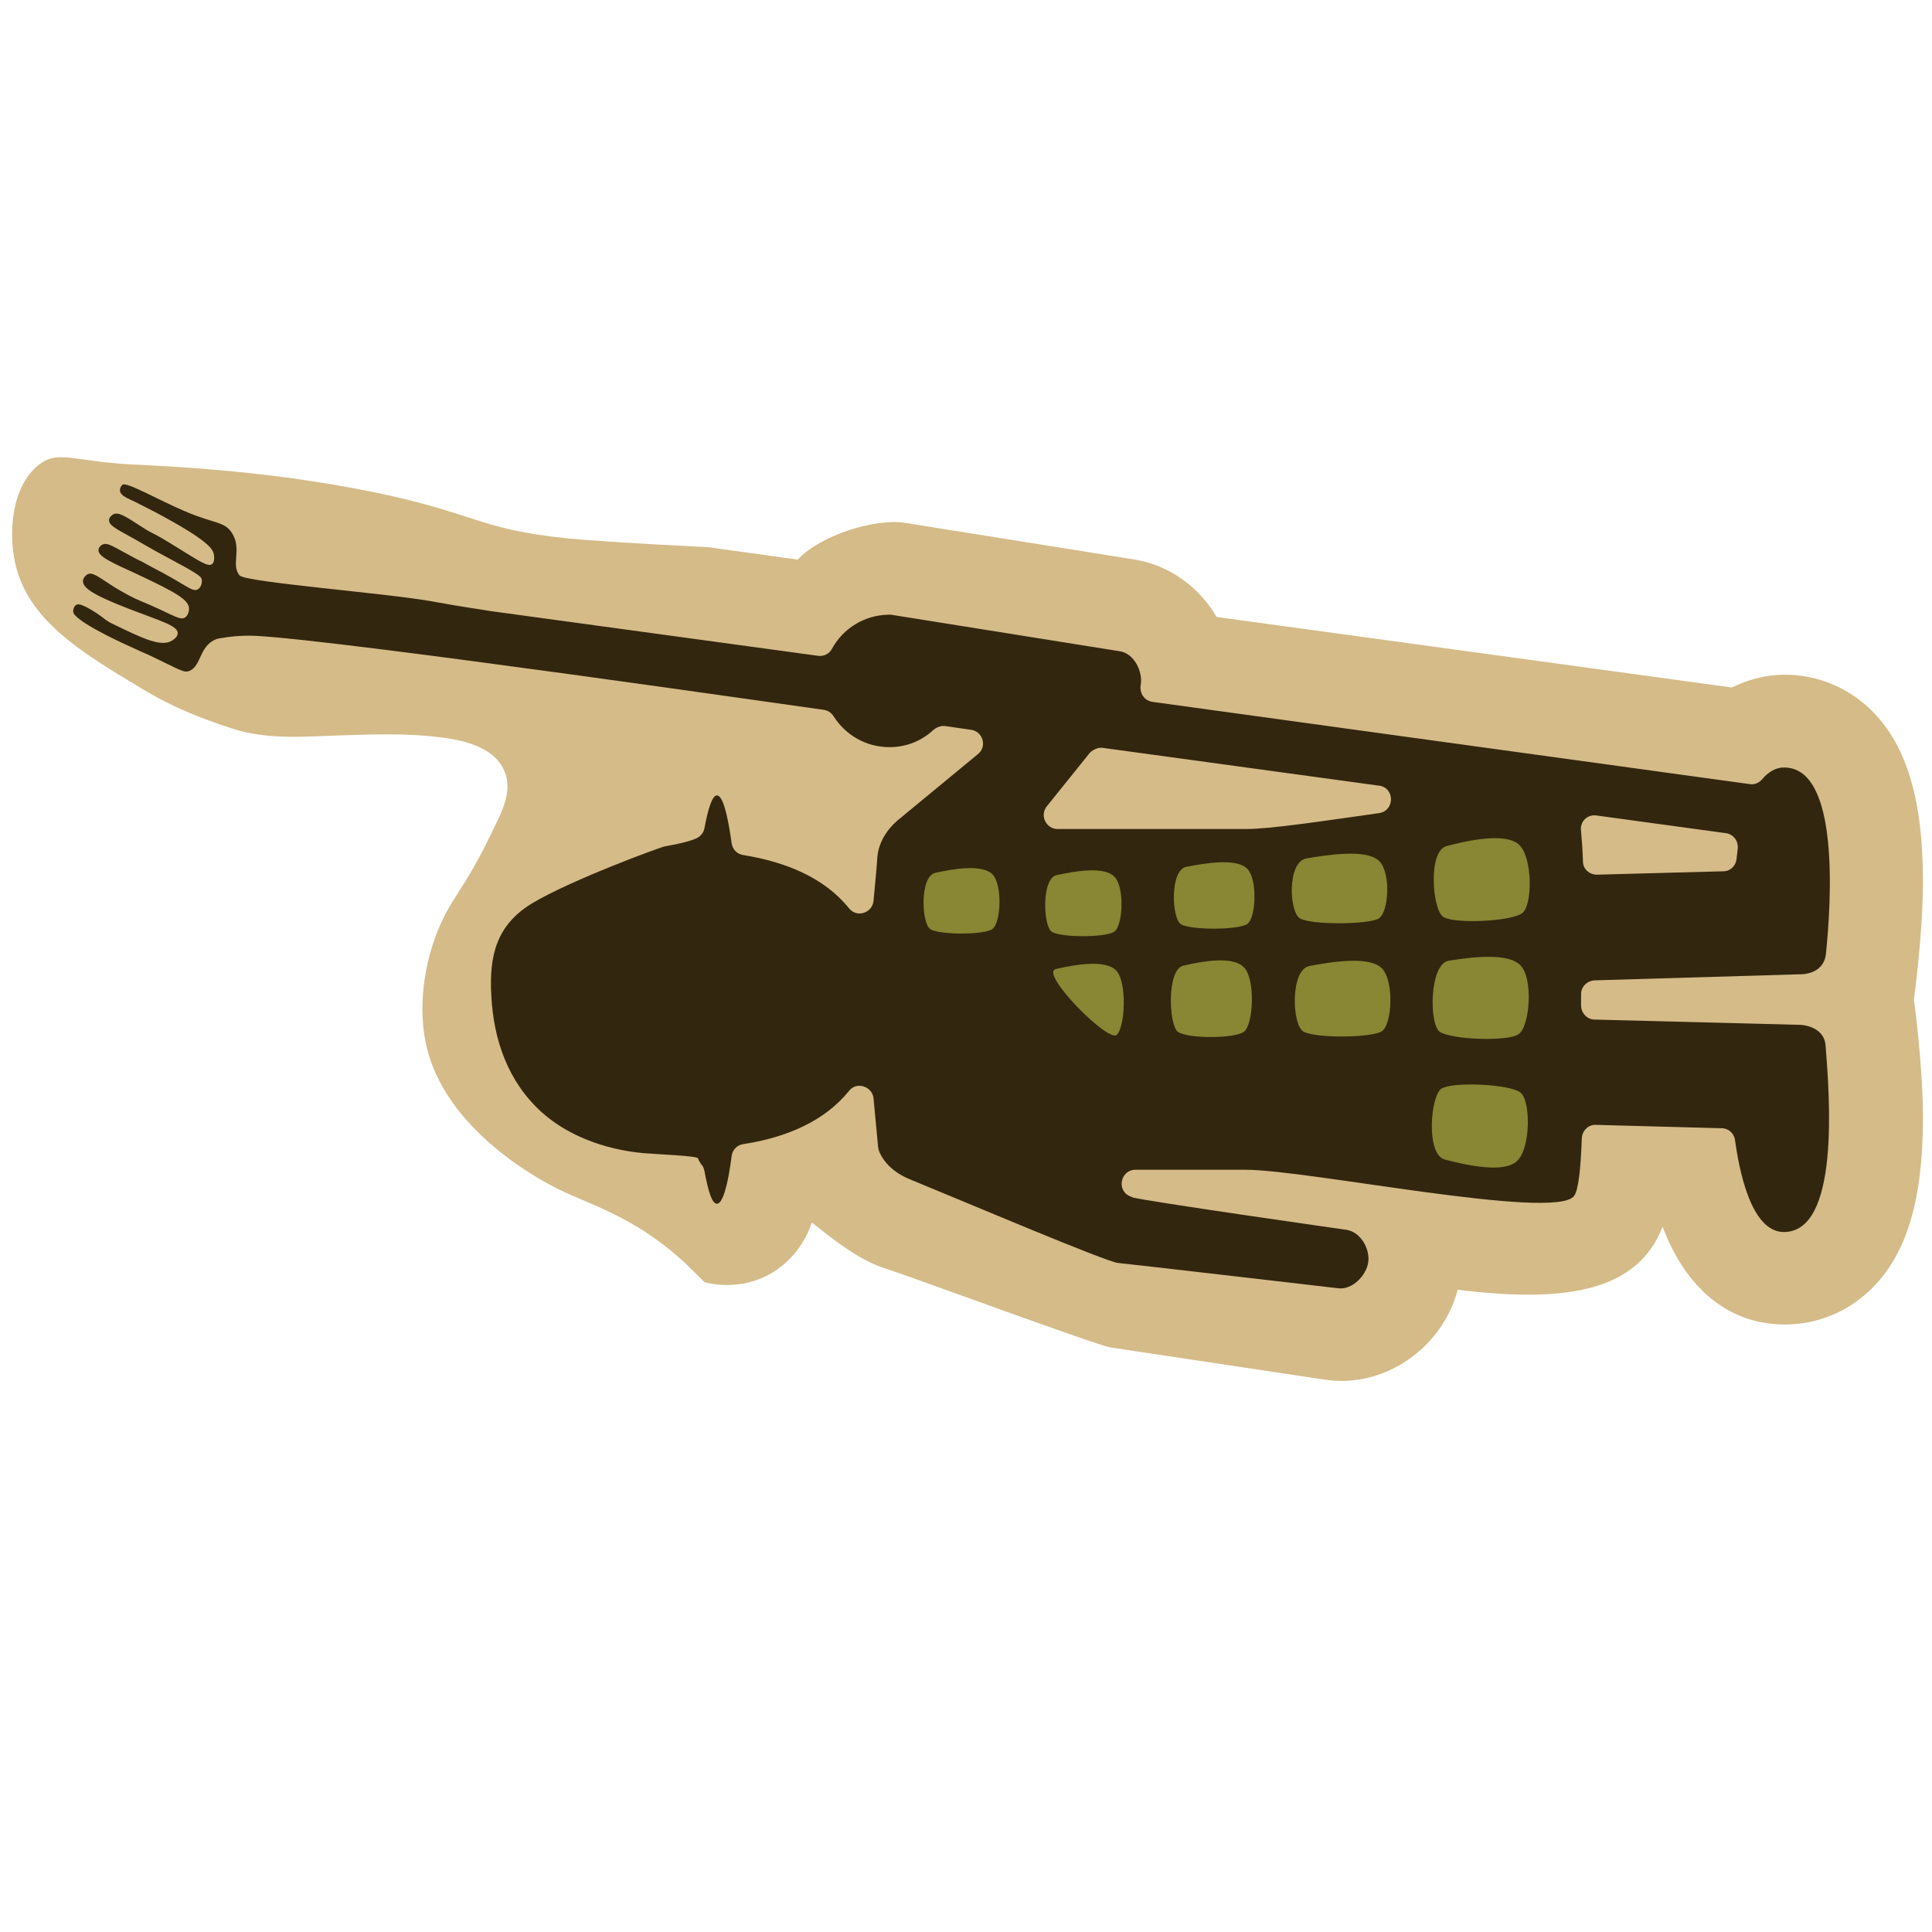
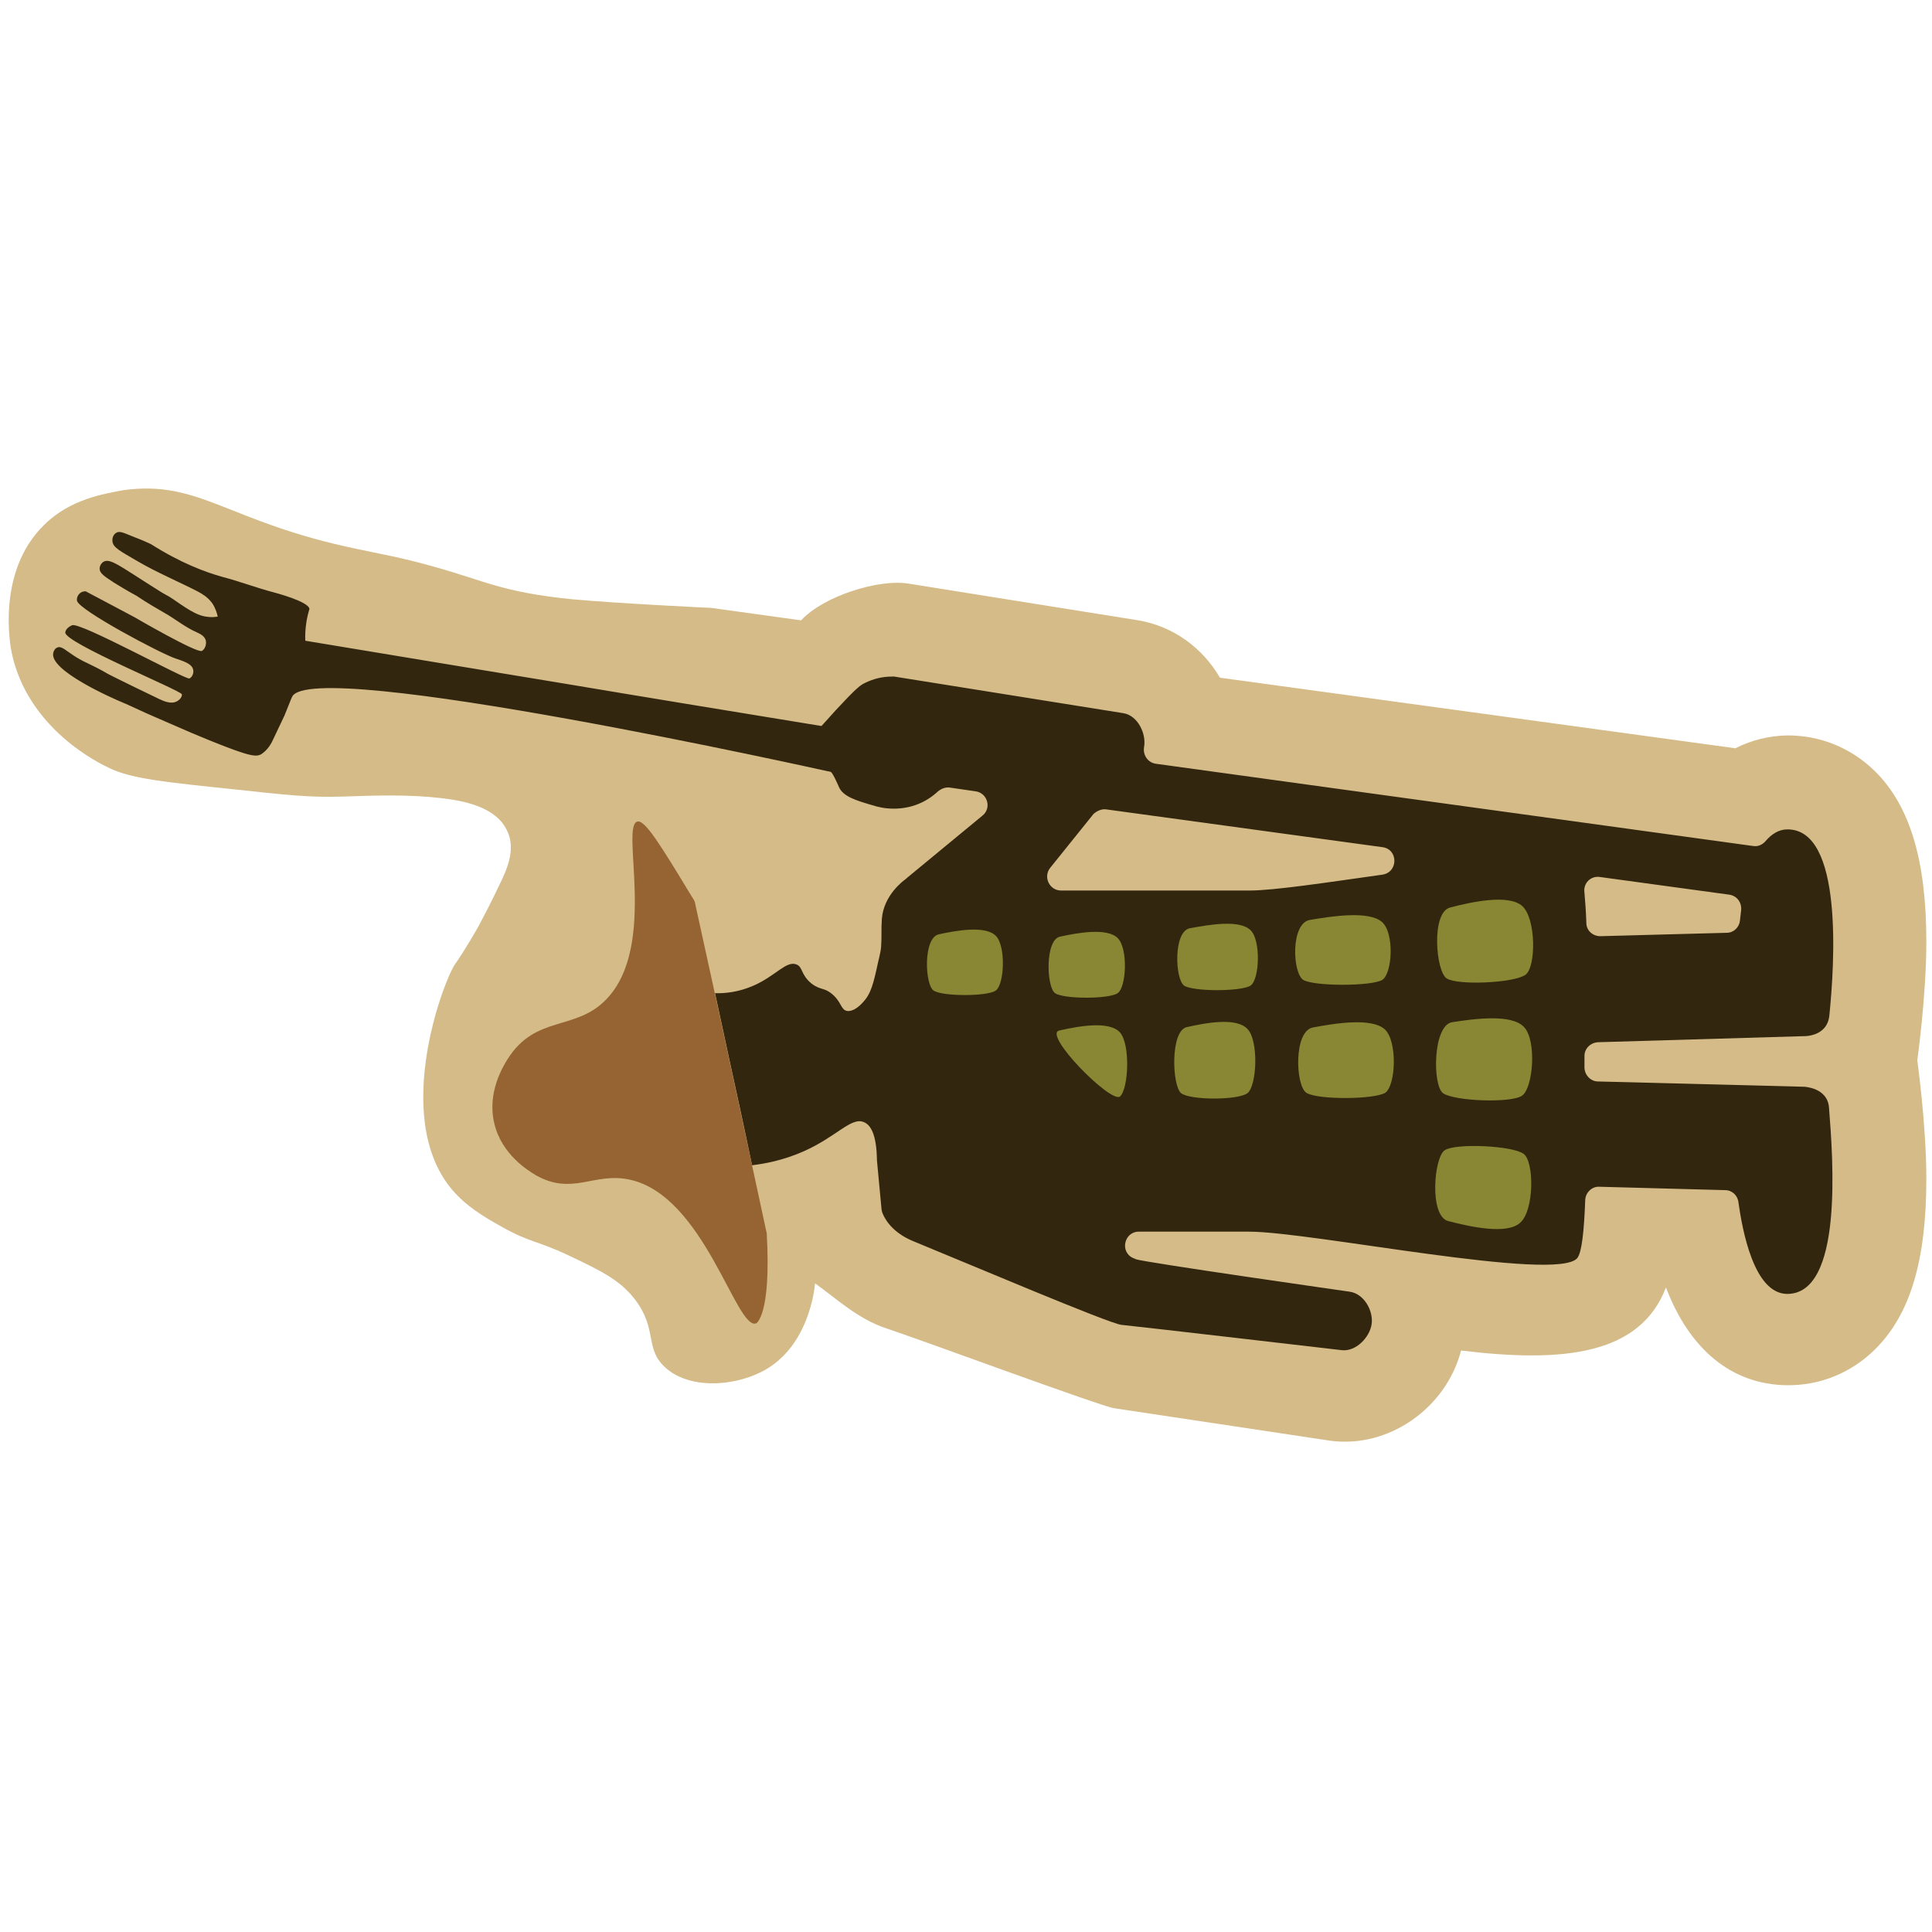
<svg xmlns="http://www.w3.org/2000/svg" version="1.1" id="레이어_1" x="0px" y="0px" viewBox="0 0 512 512" style="enable-background:new 0 0 512 512;" xml:space="preserve">
  <style type="text/css">
	.st0{fill:#D4BB88;}
	.st1{fill:#33260E;}
	.st2{fill:#898634;}
+ 	.st3{fill:#956432;}
</style>
  <g>
-     <path class="st0" d="M10.8,122.8c-7.5,5.3-8.7,17.7-6.8,26.3c3.3,15.3,17.6,23.8,33.6,33.4c6.9,4.2,13.9,7.3,23.7,10.5   c9.3,3.1,19.1,2.2,28.6,1.9c8.6-0.3,17.5-0.6,26,0.4c6.3,0.7,14.9,2.4,17.7,8.9c2.6,5.7-1.1,11.8-3.5,16.9   c-4.4,9.2-8,14.3-10.4,18.2c-6.9,11.2-9.2,26-6.9,36.9c4.7,23.6,31.8,37.3,35.3,39c8.6,4.2,19.4,7.1,32,18.2   c2.9,2.6,5.1,4.9,6.6,6.4c1.5,0.4,9.9,2.4,18.1-2.6c7.3-4.5,9.8-11.5,10.3-13.2c0.3-0.1,10.8,9.4,18.8,11.9   c8.3,2.7,57.5,20.9,60.5,21.2l57.2,8.6c15.5,2.1,30.7-8.6,34.7-23.9c27.1,3.3,47.4,1.2,54.3-16.7c6.2,16.3,17.3,25.7,32,25.9   c8.8,0.1,17-3.2,23.4-9.5c9.3-9.2,13.6-23.5,13.6-45.2c0-14.3-2.4-31.4-2.4-31.4s2.4-17.1,2.4-31.4c0-21.7-4.4-36.1-13.6-45.2   c-6.3-6.2-14.6-9.6-23.4-9.5c-4.8,0.1-9.5,1.3-13.6,3.4l-136.6-18.7c-4.6-7.9-12.3-13.6-21.6-15.2l-60.7-9.7   c-8.1-1.4-22.8,3.3-28.7,9.7l-23.8-3.3c0,0-23.7-1.1-37-2.3c-25.5-2.6-24.3-7.2-56.8-13.3c-24.3-4.5-44.9-5.6-56.4-6.2   C20.4,122.6,15.8,119.2,10.8,122.8z" />
-     <path class="st1" d="M63.5,152.5c-2.4-2.8,0.7-6.9-2-11.2c-2-3.2-4.6-2.4-12.7-5.9c-7-3-15.5-7.9-16.4-6.9   c-0.8,0.9-0.6,1.6-0.6,1.6c0,0,0,0,0,0c0.2,1.3,1.9,1.9,4.2,3c0.4,0.2,2,1,5.3,2.7c14,7.5,15.2,9.7,15.4,11.3   c0.1,0.4,0.2,1.8-0.5,2.4c-1.1,0.8-3.4-0.8-9.4-4.5c-7.9-4.9-5.4-2.9-9.1-5.3c-4.5-2.9-6.3-4.1-7.7-3.4c-0.5,0.3-1.1,0.9-1.1,1.5   c-0.1,1.4,2,2.4,5.4,4.3c0,0,1.3,0.7,6.5,3.7c4.6,2.6,12.2,6.3,12.6,7.5c0.3,1-0.1,2.4-1,2.9c-1.3,0.7-2.7-0.8-9.1-4.3   c-0.5-0.3-1.8-0.9-4.3-2.3c-2.3-1.3-2.1-1-4.4-2.3c-4.7-2.5-6.1-3.6-7.4-3c-0.1,0-1,0.5-1.1,1.4c-0.2,1.8,3.6,3.4,10.1,6.4   c10.9,5.1,13.8,6.9,13.9,9.2c0,0.8-0.3,1.8-1,2.3c-1.3,0.9-2.8-0.4-9.4-3.3c-3.1-1.3-4.8-2-7.5-3.6c-0.7-0.4-1.4-0.8-2.2-1.3   c-3.8-2.4-5.4-3.9-6.8-3.2c-0.7,0.4-1.3,1.2-1.2,2c0.2,1.5,1.9,3.2,12.3,7.2c8.3,3.2,12.8,4.4,12.8,6.4c0,1-1.1,1.7-1.4,1.9   c-2.9,1.9-7.7-0.4-16.1-4.5c-0.2-0.1-0.5-0.2-0.9-0.5c-0.9-0.5-1.4-1.1-3.4-2.4c-4-2.6-4.9-2.2-5.1-2c-0.7,0.4-0.8,1.4-0.8,1.7   c0,0,0,0,0,0.1c0,2.3,12.8,8.2,12.8,8.2c4.5,2.1,6.8,3.1,7.5,3.4c8,3.8,9,4.7,10.5,4.1c3.2-1.3,2.6-6.7,7.1-8.4   c0.4-0.2,0.9-0.2,2-0.4c0.4-0.1,4.3-0.7,8.4-0.5c23.3,1.2,148.6,19.4,150.5,19.6c1.1,0.1,2,0.7,2.7,1.7c3.1,4.9,8.5,8.2,14.8,8.2   c4.6,0,8.6-1.7,11.7-4.6c0.9-0.7,1.9-1.1,3-1l6.9,1c3.2,0.4,4.4,4.5,1.8,6.5l-20,16.5c-0.1,0.1-0.1,0.1-0.2,0.2   c-0.7,0.5-5.9,4.3-6.4,10.6c-0.1,1.9-0.5,6.3-1,11.5c-0.3,3.3-4.5,4.6-6.5,2c-6.4-7.9-16.3-12.2-28-14.1c-1.6-0.2-2.9-1.5-3.1-3.1   c-1.1-7.9-2.4-12.7-3.9-12.7c-1.2,0-2.3,3.2-3.3,8.6c-0.2,1.3-1.1,2.3-2.2,2.8c-2.1,0.9-5,1.5-8.3,2.1c-1.2,0.2-25.1,9-35.2,15.1   c-9.4,5.7-11.4,13.8-10.8,24.4c0.6,11.8,4.4,22.8,13.3,30.9c9.8,8.8,22.6,10.5,27.1,10.9c3.5,0.3,14.4,0.7,14.4,1.4   c0,0.2,0.5,1.2,1.2,2c0.2,0.3,0.4,0.9,0.5,1.4c1,5.4,2,8.6,3.3,8.6c1.5,0,2.9-4.8,3.9-12.7c0.2-1.6,1.5-2.9,3.1-3.1   c11.7-1.8,21.6-6.2,28-14.1c2-2.6,6.2-1.2,6.5,2l1.2,12.8c0,0.3,0.1,0.6,0.2,1c0.5,1.4,2.4,5.3,8.4,7.7c14.4,5.9,51.8,21.8,55,22.1   c3.3,0.3,58.3,6.7,58.3,6.7c3.8,0.5,7.5-3.4,8-6.9s-2-8.1-5.9-8.6c0,0-54.7-7.8-56.6-8.6c-0.2-0.1-0.4-0.2-0.7-0.3   c-3.6-1.6-2.4-7,1.5-7h29.2c16.5,0,81.7,13.5,87,7c1.2-1.5,1.8-7.2,2.1-15.4c0.1-2,1.8-3.6,3.7-3.5c13.4,0.4,27.4,0.7,33.4,0.9   c1.8,0,3.3,1.4,3.5,3.2c1,7.1,4,24.1,12.8,24.3c15,0.2,12.3-35.6,11.2-49.4c-0.4-5.3-6.6-5.5-6.6-5.5l-54.6-1.4   c-1.9,0-3.5-1.6-3.6-3.6c0-0.5,0-1.1,0-1.6s0-1.1,0-1.6c0-1.9,1.6-3.5,3.6-3.6l54.2-1.6c0,0,6.5,0.4,7.1-5.5   c1.4-13.8,3.7-49.5-11.2-49.3c-2.2,0-4.2,1.3-5.7,3.1c-0.9,1-2,1.5-3.3,1.3L305.4,186c-2.1-0.3-3.5-2.3-3.1-4.5   c0.6-3.5-1.7-8.3-5.5-8.9l-60.7-9.7c-0.2,0-0.4,0-0.6,0c-6.5,0.1-12.1,3.7-15,9c-0.7,1.4-2.2,2.1-3.7,1.9l-87.1-11.9   c-0.2-0.1-7-1-15.6-2.6C101.4,157.1,65.1,154.3,63.5,152.5z M423,216.1l34.4,4.7c2,0.3,3.4,2.1,3.1,4.3c-0.1,1-0.2,1.8-0.3,2.6   c-0.2,1.8-1.7,3.2-3.5,3.2c-6.2,0.2-20,0.5-33.5,0.9c-2,0-3.7-1.5-3.7-3.5c-0.1-3-0.3-5.7-0.5-8C418.6,217.8,420.6,215.8,423,216.1   z M292.3,198.2l73.1,10c4.3,0.5,4.3,6.7,0,7.3c-14.9,2.1-28.7,4.2-35.2,4.2h-49.9c-3.1,0-4.8-3.6-2.9-6l11.5-14.3   C289.8,198.6,291.1,198,292.3,198.2z M59.6,150.1C59.6,150.1,59.5,150.1,59.6,150.1C59.5,150.1,59.6,150.1,59.6,150.1L59.6,150.1z" />
+     <path class="st0" d="M11.7,139.1c-12.8,12.5-8.9,32.4-8.6,33.9c4.3,20.2,23.2,29.3,26,30.6c5.8,2.8,14.9,3.7,33.1,5.6   c13.1,1.4,19.6,2.2,28.6,1.9c8.6-0.3,17.5-0.6,26,0.4c6.3,0.7,14.9,2.4,17.7,8.9c2.6,5.7-1.1,11.8-3.5,16.9c-1.5,3.1-2.9,5.7-4.1,8   c-3.2,5.7-5.9,9.7-6.3,10.2c-3.3,4.9-17.6,43,0.7,61.4c3.8,3.9,9,6.7,12,8.4c7.2,4,9.4,3.6,17.4,7.4c8.6,4.1,13.6,6.5,17.6,11.7   c6,7.9,2.5,12.9,7.9,17.9c6.1,5.7,17.5,5.3,25.5,1.3c12.7-6.3,14.2-22.3,14.3-23.5c5.6,4,11.3,9.4,18.8,11.9   c8.3,2.7,57.5,20.9,60.5,21.2l57.2,8.6c15.5,2.1,30.7-8.6,34.7-23.9c27.1,3.3,47.4,1.2,54.3-16.7c6.2,16.3,17.3,25.7,32,25.9   c8.8,0.1,17-3.2,23.4-9.5c9.3-9.2,13.6-23.5,13.6-45.2c0-14.3-2.4-31.4-2.4-31.4s2.4-17.1,2.4-31.4c0-21.7-4.4-36.1-13.6-45.2   c-6.3-6.2-14.6-9.6-23.4-9.5c-4.8,0.1-9.5,1.3-13.6,3.4l-136.6-18.7c-4.6-7.9-12.3-13.6-21.6-15.2l-60.7-9.7   c-8.1-1.4-22.8,3.3-28.7,9.7l-23.8-3.3c0,0-23.7-1.1-37-2.3c-18.7-1.9-23-4.9-36.8-8.7c-8.8-2.5-14.1-3.3-20-4.6   c-34.4-7.1-41.7-18.4-62-15.6C27.5,130.9,18.7,132.2,11.7,139.1z" />
+     <path class="st1" d="M30.8,141.2c-0.7,0.4-1.1,1.3-1,2.2c0.1,1.7,2,2.6,6.6,5.3c5.1,3,11.5,5.7,16.1,8.1c1.1,0.6,2.5,1.4,3.7,3   c0.9,1.3,1.3,2.7,1.5,3.6c-0.6,0.1-1.4,0.2-2.4,0.1c-2.5-0.2-4.4-1.2-9.4-4.7c-2.2-1.5-0.8-0.3-5.9-3.6c-8.1-5.1-10.9-7.4-12.6-6.3   c-0.6,0.4-1,1.1-1,1.8c0,1.2,1.2,2,3.8,3.7c1.6,1,3.6,2.2,6,3.5c2.8,1.9,5.3,3.3,7,4.3c3.1,1.7,5.8,4,9,5.4c0.6,0.3,1.9,0.8,2.3,2   c0.3,1-0.1,2.4-1,2.9c-1.3,0.7-17.8-8.9-17.8-8.9c-0.4-0.2-3.7-2-13-6.9c-0.2,0-1.1,0-1.7,0.7c-0.5,0.5-0.7,1.2-0.6,1.8   c0.5,2.5,22.2,14,26.1,15.3c1.7,0.6,4.4,1.3,4.7,3c0.2,0.9-0.3,2-1,2.3c-1,0.4-29.1-15.1-31.1-14.1c-0.3,0.1-1.7,0.8-1.8,1.9   c-0.3,2.7,30.7,15.4,30.9,16.4c0.1,0.7-0.6,1.5-1.4,1.9c-1.6,0.8-3.6-0.2-4.5-0.6c-10.2-4.9-13.1-6.4-13.5-6.6   c-5-2.9-5.8-2.8-8.7-4.6c-2.7-1.7-3.8-3-4.9-2.5c-0.6,0.2-1,0.9-1.1,1.5c-0.9,4.6,15.3,11.8,18.7,13.2c0.2,0.1,0.4,0.2,0.5,0.2l0,0   c4.5,2.1,6.8,3.1,7.5,3.4c3.2,1.4,6.4,2.8,9.9,4.3c13.8,5.8,16.6,6.4,18,5.9c0.2-0.1,0.5-0.2,0.5-0.2c1.8-1.2,2.7-2.8,3.4-4.4   c2.7-5.7,2.3-4.8,2.8-5.9c1.2-2.9,1.8-4.6,2-4.9c4.7-10.9,142,19.7,142,19.7c0,0,0,0,0,0c0,0,0.4,0,0.8,0.2   c0.5,0.2,2.1,3.9,2.1,3.9c1.1,2.6,4.5,3.6,8.9,4.9c1.6,0.5,3.3,0.9,5.7,0.9c4.6,0,8.6-1.7,11.7-4.6c0.9-0.7,1.9-1.1,3-1l6.9,1   c3.2,0.4,4.4,4.5,1.8,6.5l-20,16.5c-0.1,0.1-0.1,0.1-0.2,0.2c-0.7,0.5-5.9,4.3-6.4,10.6c-0.2,2.8,0,4.7-0.2,7.4   c0,0.4-0.2,1.7-0.8,4.1c-1.2,5.6-1.9,8.4-4,10.6c-0.7,0.8-2.5,2.6-4.3,2.3c-1.6-0.4-1.4-2.3-3.7-4.3c-2.2-2-3.3-1.1-5.7-3   c-2.8-2.3-2.2-4.3-3.9-5c-2.7-1.1-5.5,3-11.4,5.6c-3.9,1.7-7.5,2.1-10.2,2c1,4.7,2.6,12,3.6,16.7c2.1,9.6,4.2,19.2,6.2,28.9   c3.4-0.4,8.3-1.3,13.7-3.7c8.8-3.9,12.6-9.2,16-7.7c1.6,0.7,3.3,2.9,3.4,10.1l1.2,12.8c0,0.3,0.1,0.6,0.2,1   c0.5,1.4,2.4,5.3,8.4,7.7c14.4,5.9,51.8,21.8,55,22.1c3.3,0.3,58.3,6.7,58.3,6.7c3.8,0.5,7.5-3.4,8-6.9s-2-8.1-5.9-8.6   c0,0-54.7-7.8-56.6-8.6c-0.2-0.1-0.4-0.2-0.7-0.3c-3.6-1.6-2.4-7,1.5-7H331c16.5,0,81.7,13.5,87,7c1.2-1.5,1.8-7.2,2.1-15.4   c0.1-2,1.8-3.6,3.7-3.5c13.4,0.4,27.4,0.7,33.4,0.9c1.8,0,3.3,1.4,3.5,3.2c1,7.1,4,24.1,12.8,24.3c15,0.2,12.3-35.6,11.2-49.4   c-0.4-5.3-6.6-5.5-6.6-5.5l-54.6-1.4c-1.9,0-3.5-1.6-3.6-3.6v-3.2c0-1.9,1.6-3.5,3.6-3.6l54.2-1.6c0,0,6.5,0.4,7.1-5.5   c1.4-13.8,3.7-49.5-11.2-49.3c-2.2,0-4.2,1.3-5.7,3.1c-0.9,1-2,1.5-3.3,1.3l-158.3-21.8c-2.1-0.3-3.5-2.3-3.1-4.5   c0.6-3.5-1.7-8.3-5.5-8.9l-60.7-9.7h-0.6c-2.6,0-5,0.6-7.2,1.7c-1.3,0.6-2.5,1.6-7.8,7.3c-1.5,1.7-2.8,3.1-3.7,4.1   c-22-3.6-45.9-7.5-67.9-11.2c-22.5-3.7-46.5-7.7-68.9-11.4c-0.1-3,0.3-5.8,1.1-8.4c0,0,0,0,0,0c0,0,0,0,0,0c-0.1-2-9.4-4.4-9.4-4.4   c-4.6-1.2-9-2.9-13.6-4.1c-4.7-1.3-11.3-3.8-19-8.7c-2.1-1-4-1.7-5.5-2.3C32.6,141.1,31.6,140.7,30.8,141.2z M423.9,232.4l34.4,4.7   c2,0.3,3.4,2.1,3.1,4.3c-0.1,1-0.2,1.8-0.3,2.6c-0.2,1.8-1.7,3.2-3.5,3.2c-6.2,0.2-20,0.5-33.5,0.9c-2,0-3.7-1.5-3.7-3.5   c-0.1-3-0.3-5.7-0.5-8C419.5,234.1,421.5,232.1,423.9,232.4z M293.2,214.5l73.1,10c4.3,0.5,4.3,6.7,0,7.3   c-14.9,2.1-28.7,4.2-35.2,4.2h-49.9c-3.1,0-4.8-3.6-2.9-6l11.5-14.3C290.7,214.9,292,214.3,293.2,214.5z" />
+     <path class="st1" d="M60.5,166.4C60.5,166.4,60.4,166.4,60.5,166.4C60.4,166.4,60.5,166.4,60.5,166.4L60.5,166.4z" />
    <g>
-       <path class="st2" d="M381.5,273.4c2.9,2.1,17.9,2.7,20.9,0.7c3-1.9,4-14.6,0.6-18.2c-3.3-3.6-13.3-2.2-19.1-1.3    C378.8,255.5,378.7,271.3,381.5,273.4z" />
-       <path class="st2" d="M295.9,257.3c-2.9-3.2-11.2-1.6-16.1-0.5c-4.4,1,13.6,19.3,16.1,17.5C298.2,272.2,298.7,260.5,295.9,257.3z" />
-       <path class="st2" d="M330.5,230.2c-3-2.9-11.2-1.4-16.1-0.5c-4.4,0.9-3.9,13.5-1.5,15.2c2.4,1.6,15.1,1.6,17.6,0    C332.9,243.3,333.3,232.9,330.5,230.2z" />
-       <path class="st2" d="M329.7,256.4c-3-3.2-11.2-1.6-16.1-0.5c-4.4,1-3.9,15.5-1.5,17.5c2.4,1.9,15.1,1.9,17.6,0    C332.2,271.4,332.7,259.5,329.7,256.4z" />
-       <path class="st2" d="M263,231.7c-2.8-2.8-10.5-1.4-15.1-0.4c-4.2,0.9-3.7,13.3-1.4,14.9c2.3,1.6,14.3,1.6,16.5,0    C265.3,244.5,265.7,234.4,263,231.7z" />
-       <path class="st2" d="M383.4,224.2c-5.1,1.3-3.8,17-0.9,18.8c3,1.9,18,1.2,20.9-1c2.8-2.1,2.8-14.9-0.9-18.2    C398.9,220.6,389.1,222.7,383.4,224.2z" />
-       <path class="st2" d="M382.9,307.3c-5.1-1.3-3.8-17-0.9-18.8c3-1.9,18-1.2,20.9,1c2.8,2.1,2.8,14.9-0.9,18.2    C398.5,311,388.7,308.8,382.9,307.3z" />
-       <path class="st2" d="M366.1,256.5c-3.5-3.2-13.3-1.6-19.1-0.5c-5.1,1-4.6,15.4-1.7,17.3s18,1.8,20.9,0    C369,271.4,369.5,259.7,366.1,256.5z" />
-       <path class="st2" d="M365.3,228c-3.5-3-13.3-1.5-19.1-0.5c-5.1,0.9-4.6,14.1-1.7,15.9c2.9,1.7,17.9,1.7,20.9,0    C368.1,241.7,368.7,230.9,365.3,228z" />
-       <path class="st2" d="M278.7,246.9c2.3,1.6,14.3,1.6,16.6,0c2.3-1.6,2.8-11.8,0-14.6s-10.6-1.4-15.2-0.4    C276,232.6,276.4,245.3,278.7,246.9z" />
+       <path class="st2" d="M382.4,289.7c2.9,2.1,17.9,2.7,20.9,0.7c3-1.9,4-14.6,0.6-18.2c-3.3-3.6-13.3-2.2-19.1-1.3    C379.7,271.8,379.6,287.6,382.4,289.7z" />
+       <path class="st2" d="M296.8,273.6c-2.9-3.2-11.2-1.6-16.1-0.5c-4.4,1,13.6,19.3,16.1,17.5C299.1,288.5,299.6,276.8,296.8,273.6z" />
+       <path class="st2" d="M331.4,246.5c-3-2.9-11.2-1.4-16.1-0.5c-4.4,0.9-3.9,13.5-1.5,15.2c2.4,1.6,15.1,1.6,17.6,0    C333.8,259.6,334.2,249.2,331.4,246.5z" />
+       <path class="st2" d="M330.6,272.7c-3-3.2-11.2-1.6-16.1-0.5c-4.4,1-3.9,15.5-1.5,17.5c2.4,1.9,15.1,1.9,17.6,0    C333.1,287.7,333.6,275.8,330.6,272.7z" />
+       <path class="st2" d="M263.9,248c-2.8-2.8-10.5-1.4-15.1-0.4c-4.2,0.9-3.7,13.3-1.4,14.9c2.3,1.6,14.3,1.6,16.5,0    C266.2,260.8,266.6,250.7,263.9,248z" />
+       <path class="st2" d="M384.3,240.5c-5.1,1.3-3.8,17-0.9,18.8c3,1.9,18,1.2,20.9-1c2.8-2.1,2.8-14.9-0.9-18.2    C399.8,236.9,390,239,384.3,240.5z" />
+       <path class="st2" d="M383.8,323.6c-5.1-1.3-3.8-17-0.9-18.8c3-1.9,18-1.2,20.9,1c2.8,2.1,2.8,14.9-0.9,18.2    C399.4,327.3,389.6,325.1,383.8,323.6z" />
+       <path class="st2" d="M367,272.8c-3.5-3.2-13.3-1.6-19.1-0.5c-5.1,1-4.6,15.4-1.7,17.3s18,1.8,20.9,0    C369.9,287.7,370.4,276,367,272.8z" />
+       <path class="st2" d="M366.2,244.3c-3.5-3-13.3-1.5-19.1-0.5c-5.1,0.9-4.6,14.1-1.7,15.9c2.9,1.7,17.9,1.7,20.9,0    C369,258,369.6,247.2,366.2,244.3z" />
+       <path class="st2" d="M279.6,263.2c2.3,1.6,14.3,1.6,16.6,0c2.3-1.6,2.8-11.8,0-14.6s-10.6-1.4-15.2-0.4    C276.9,248.9,277.3,261.6,279.6,263.2z" />
    </g>
+     <path class="st3" d="M203.2,327c0,0,0,0,0-0.1c0,0-12.8-59.6-19.1-88c-0.2-0.4-0.5-0.9-0.9-1.5c-8.1-13.4-12.2-20-14.2-19.7   c-4.8,0.8,5.4,32.7-8.2,47c-8.2,8.7-18.8,4.1-26.3,16c-1.1,1.8-5.5,8.8-3.5,17c1.9,8.3,9.1,12.6,11.1,13.8   c9.7,5.4,15.3-0.9,24.7,1.1c19.9,4.2,28.3,40.1,33.6,38.1C200.4,350.7,204.4,348.7,203.2,327z" />
  </g>
-   <path class="st1" d="M-29,124.6" />
-   <path class="st1" d="M-29,124.6" />
-   <path class="st1" d="M-29,124.6" />
-   <path class="st1" d="M-5.8,350.6" />
+   <path class="st1" d="M-28.1,140.9" />
+   <path class="st1" d="M-28.1,140.9" />
+   <path class="st1" d="M-28.1,140.9" />
+   <path class="st1" d="M-4.9,366.9" />
</svg>
